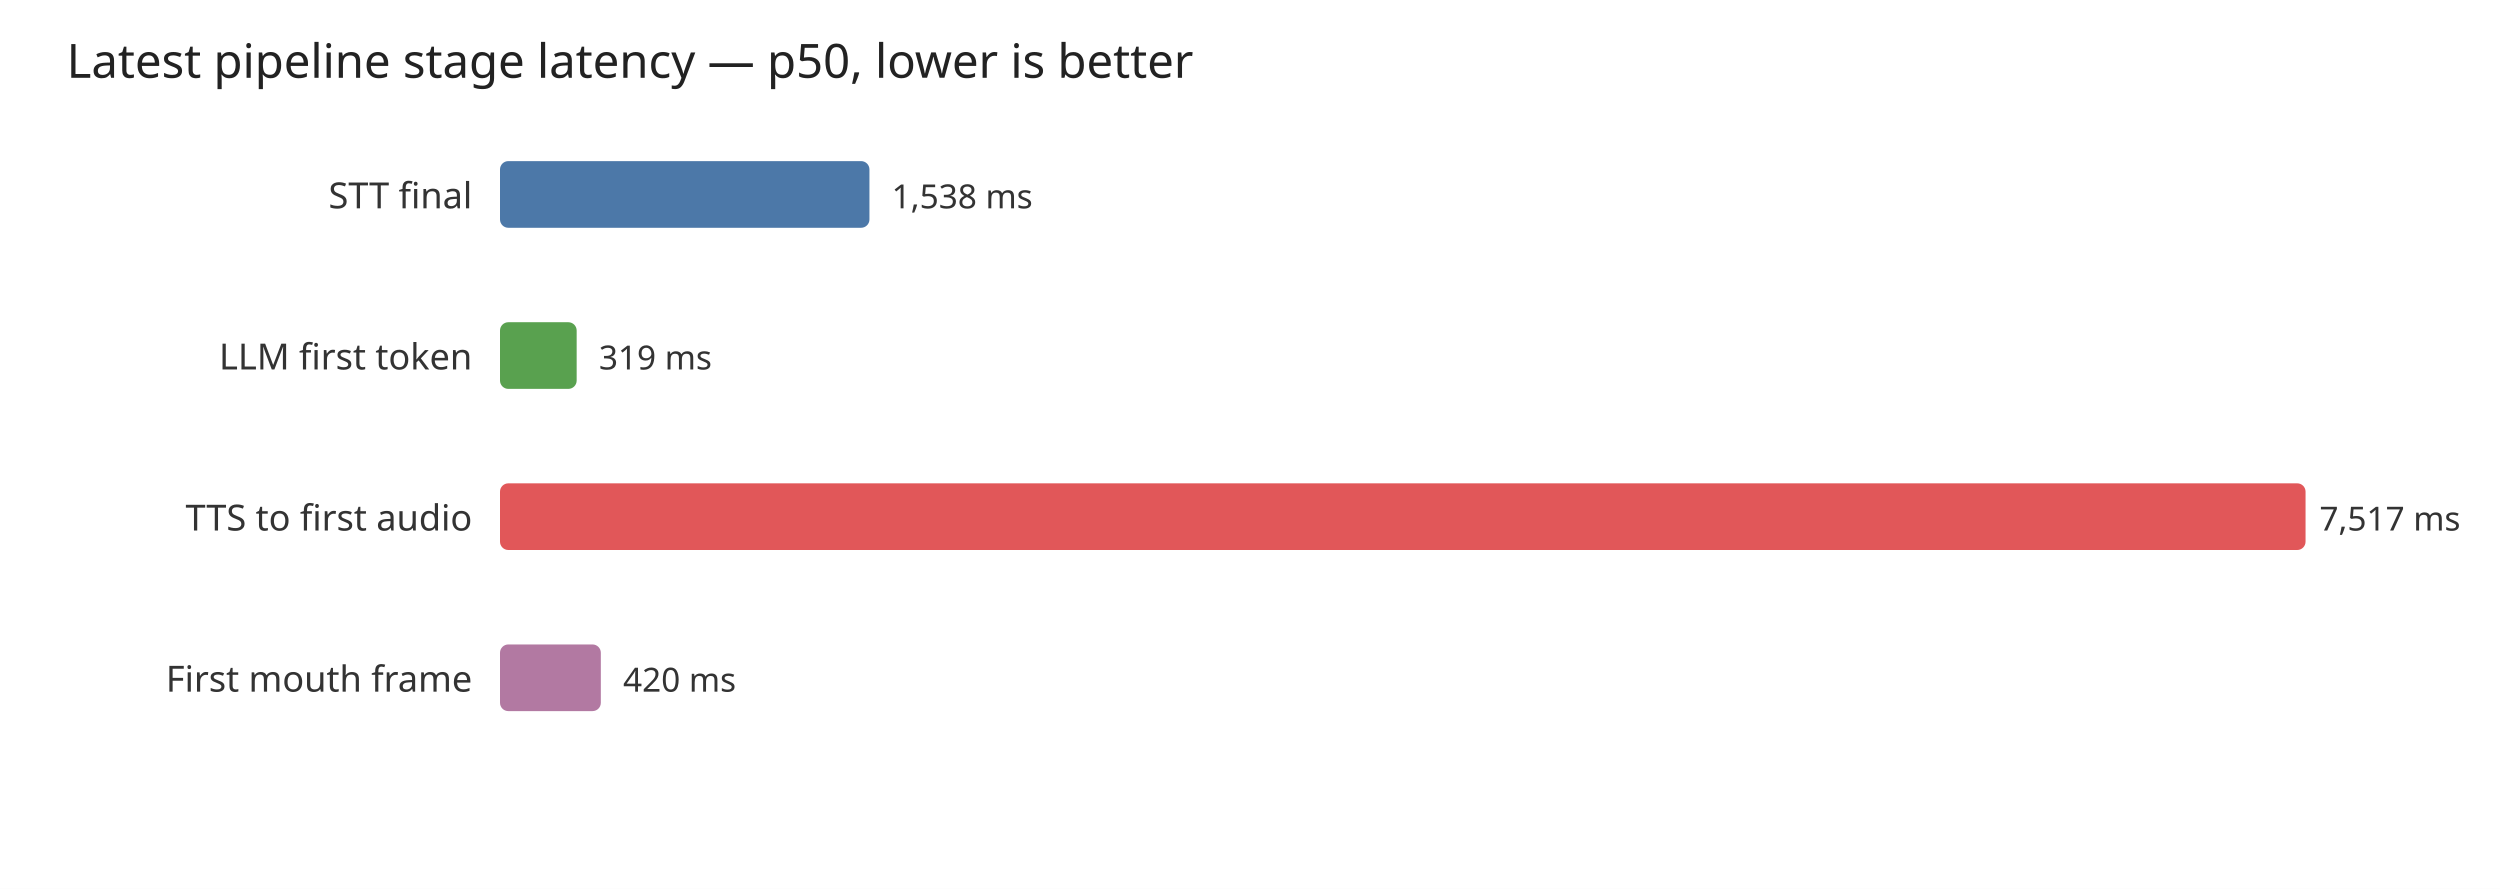
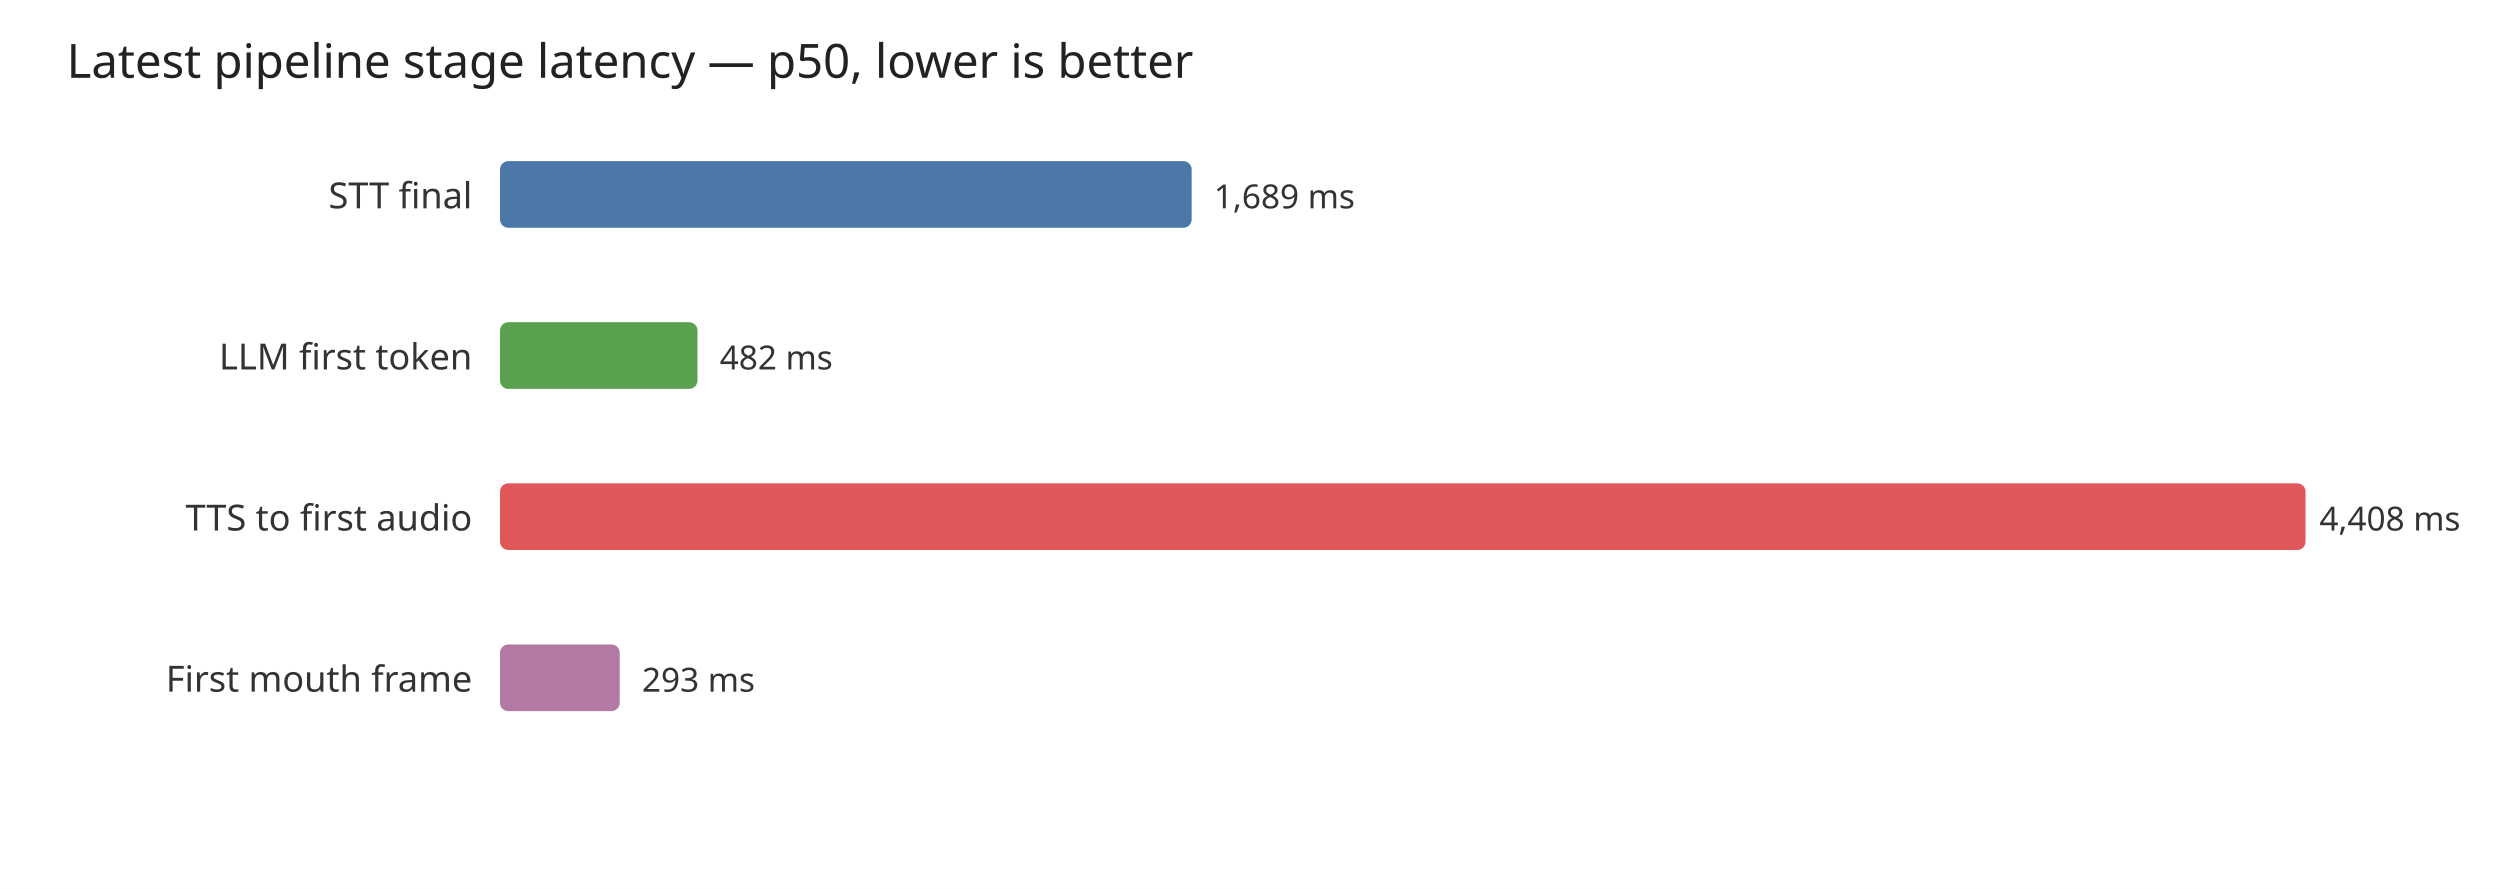
<svg xmlns="http://www.w3.org/2000/svg" width="900" height="320" viewBox="0 0 900 320" font-family="sans-serif">
  <rect width="100%" height="100%" fill="white" />
  <text x="24" y="28" font-size="17" fill="#222">Latest pipeline stage latency — p50, lower is better</text>
  <text x="170" y="75" text-anchor="end" font-size="13" fill="#333">STT final</text>
-   <rect x="180" y="58" width="133.0" height="24" rx="3" fill="#4c78a8" />
-   <text x="321.0" y="75" font-size="12" fill="#333">1,538 ms</text>
+   <rect x="180" y="58" width="249.0" height="24" rx="3" fill="#4c78a8" />
+   <text x="437.0" y="75" font-size="12" fill="#333">1,689 ms</text>
  <text x="170" y="133" text-anchor="end" font-size="13" fill="#333">LLM first token</text>
-   <rect x="180" y="116" width="27.6" height="24" rx="3" fill="#59a14f" />
-   <text x="215.6" y="133" font-size="12" fill="#333">319 ms</text>
+   <rect x="180" y="116" width="71.1" height="24" rx="3" fill="#59a14f" />
+   <text x="259.1" y="133" font-size="12" fill="#333">482 ms</text>
  <text x="170" y="191" text-anchor="end" font-size="13" fill="#333">TTS to first audio</text>
  <rect x="180" y="174" width="650.0" height="24" rx="3" fill="#e15759" />
-   <text x="835.0" y="191" font-size="12" fill="#333">7,517 ms</text>
+   <text x="835.0" y="191" font-size="12" fill="#333">4,408 ms</text>
  <text x="170" y="249" text-anchor="end" font-size="13" fill="#333">First mouth frame</text>
-   <rect x="180" y="232" width="36.3" height="24" rx="3" fill="#b279a2" />
-   <text x="224.3" y="249" font-size="12" fill="#333">420 ms</text>
+   <rect x="180" y="232" width="43.1" height="24" rx="3" fill="#b279a2" />
+   <text x="231.1" y="249" font-size="12" fill="#333">293 ms</text>
</svg>
